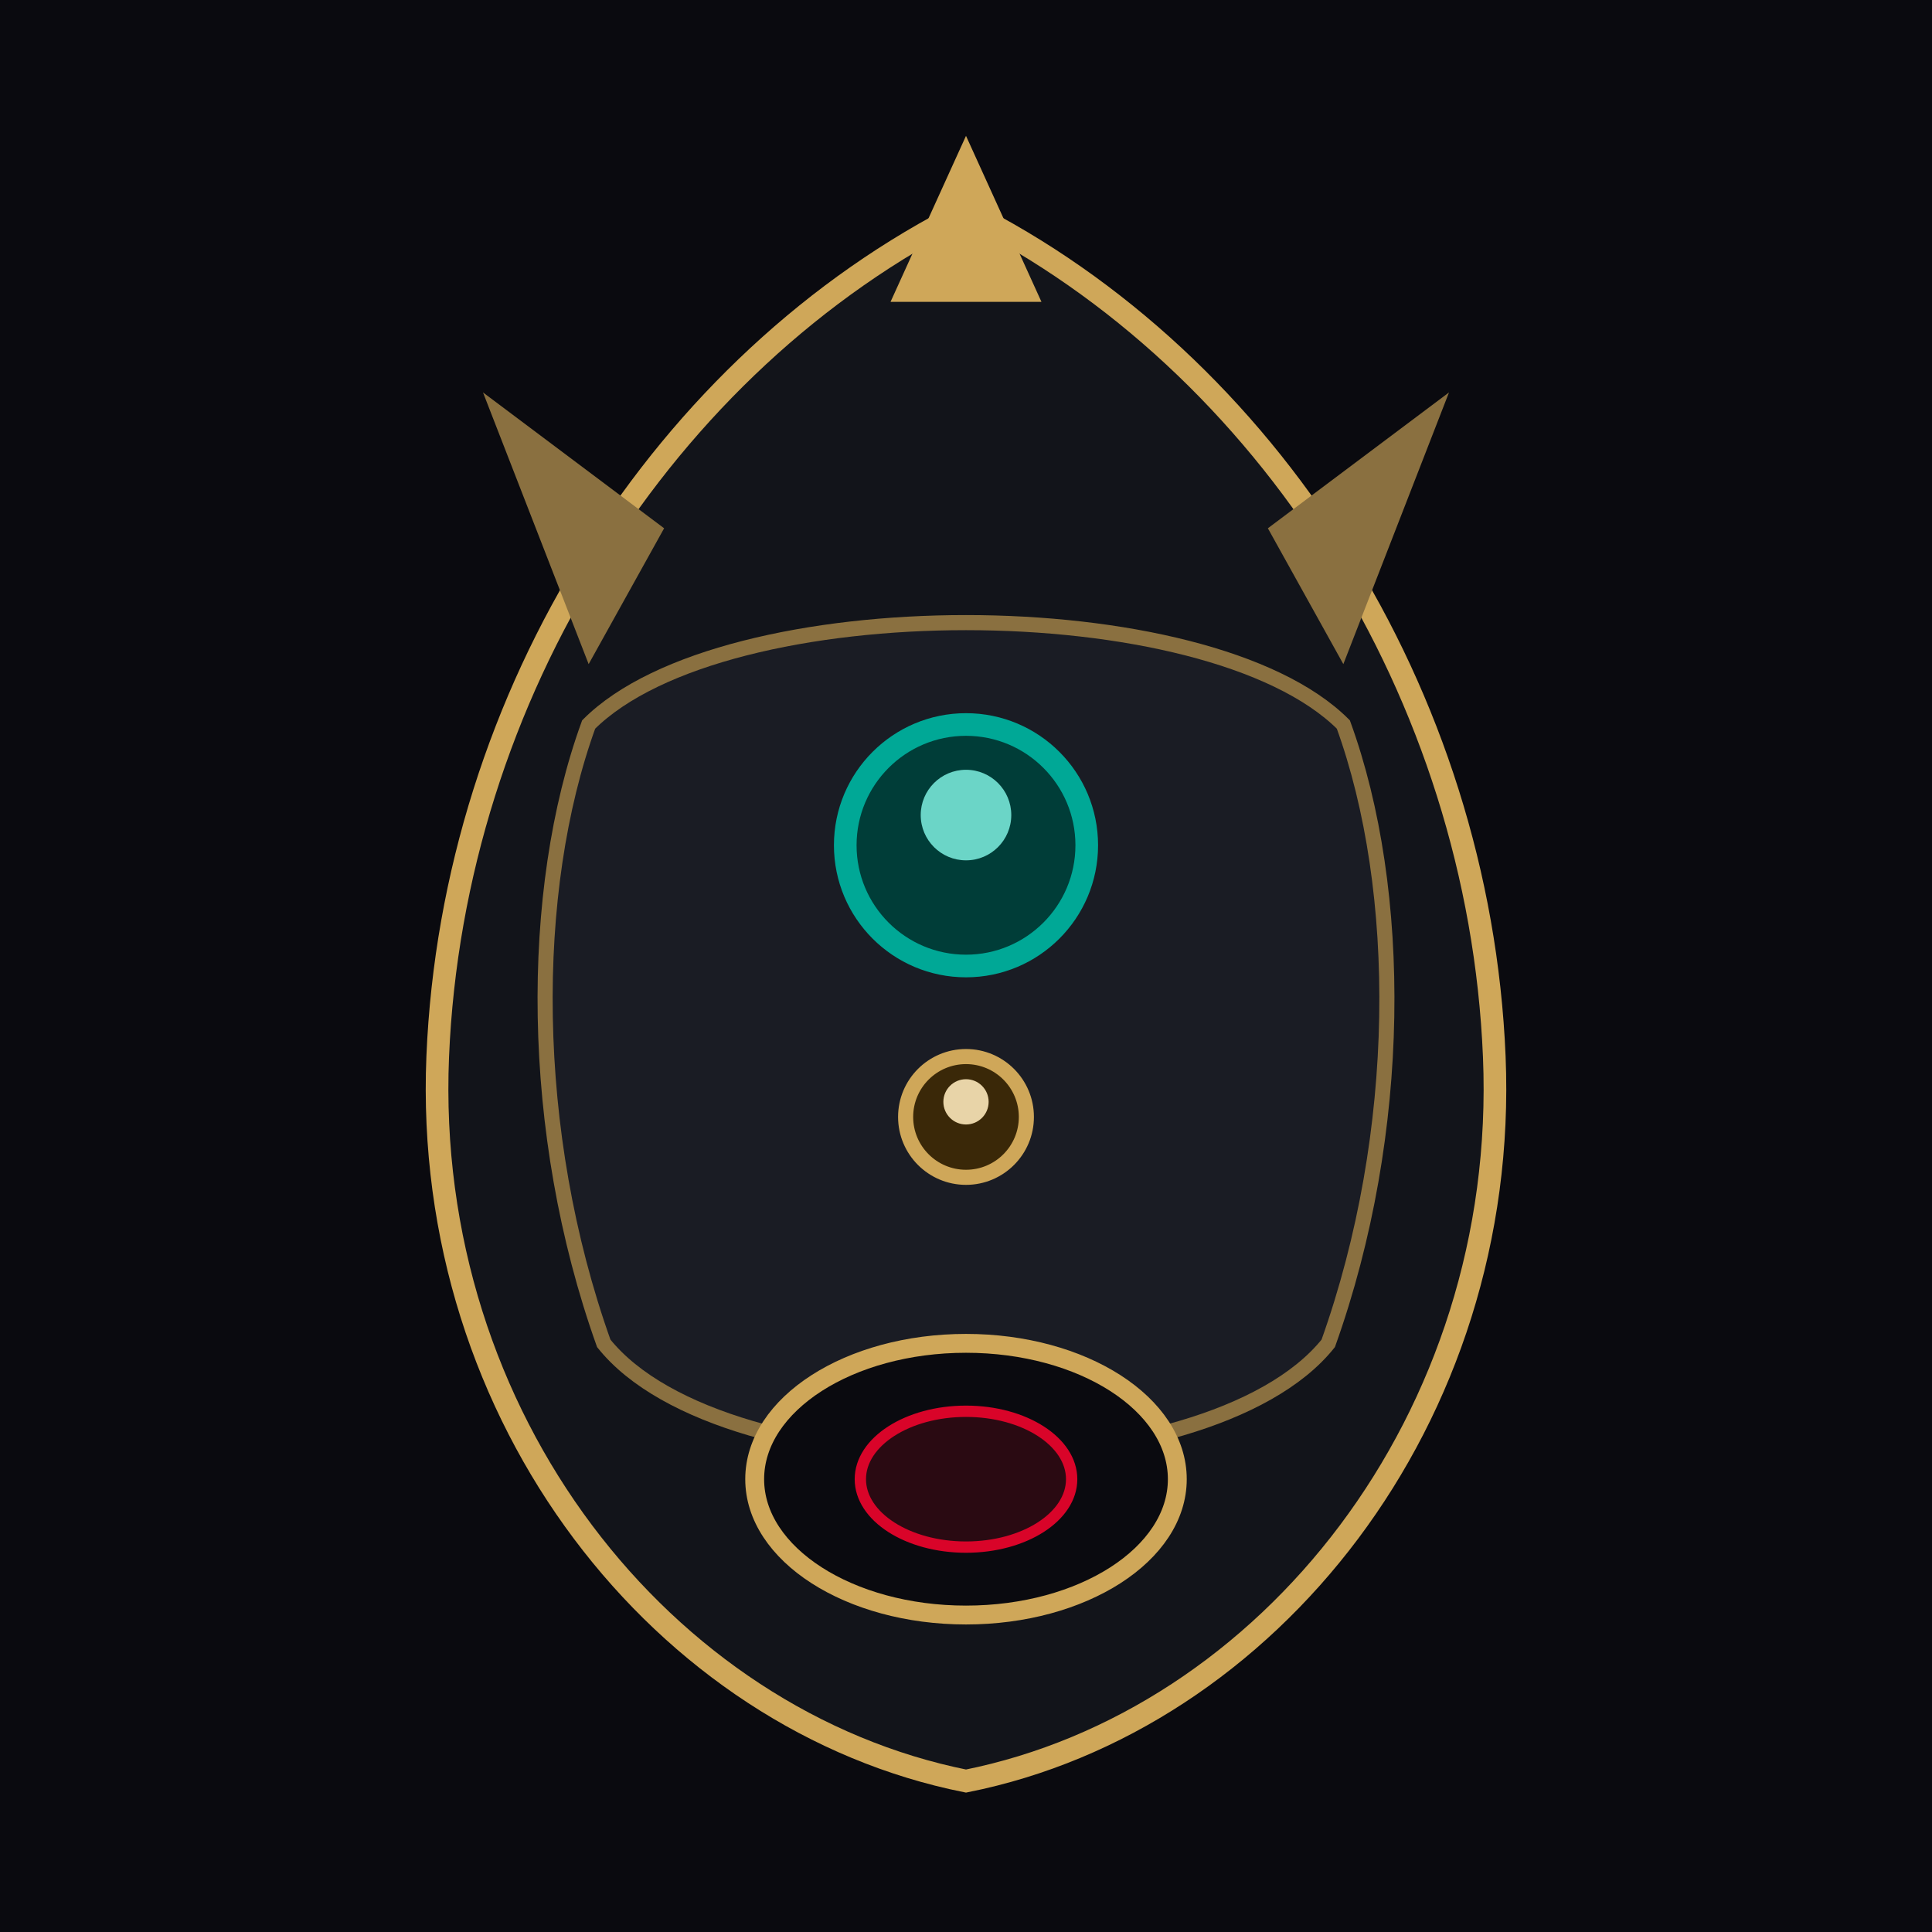
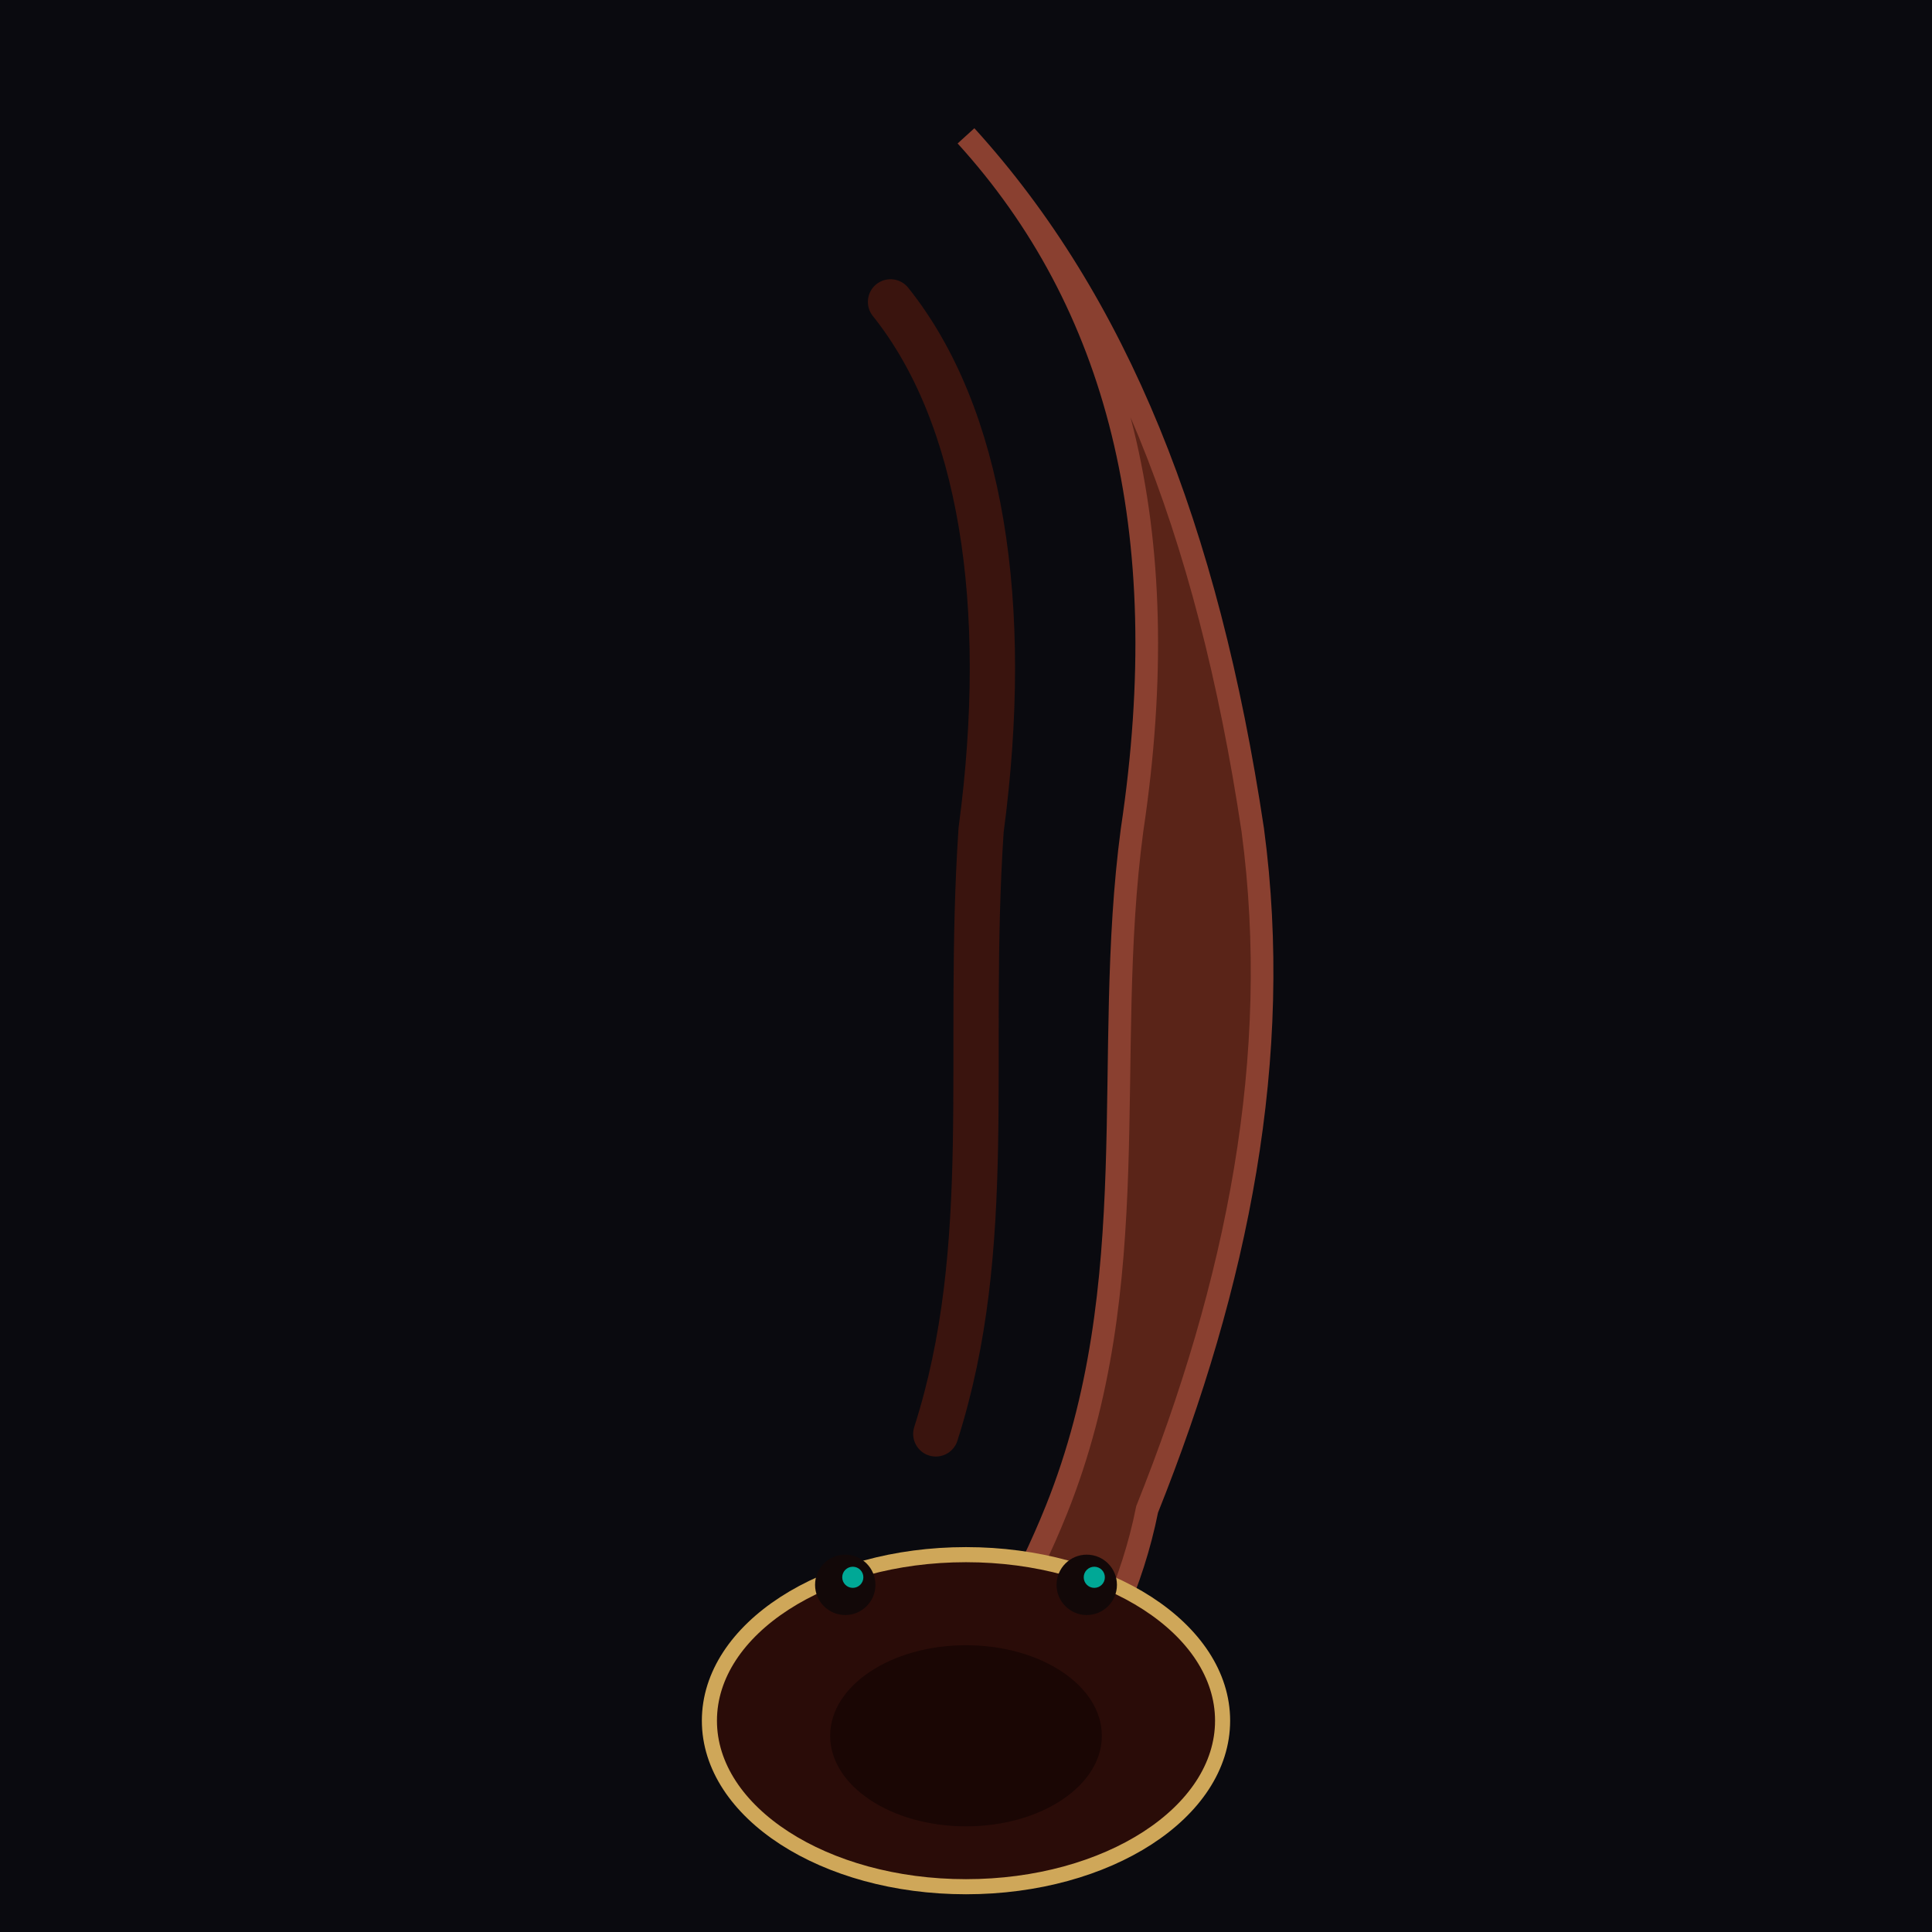
<svg xmlns="http://www.w3.org/2000/svg" width="256" height="256" viewBox="0 0 256 256" fill="none">
  <rect width="256" height="256" fill="#0a0a0f" />
-   <path d="M128 28 C168 48 196 92 198 140 C200 188 168 228 128 236 C88 228 56 188 58 140 C60 92 88 48 128 28 Z" fill="#12141a" stroke="#cfa759" stroke-width="3" />
-   <path d="M78 96 C96 78 160 78 178 96 C186 118 186 150 176 178 C160 198 96 198 80 178 C70 150 70 118 78 96 Z" fill="#1a1c24" stroke="#8a7040" stroke-width="2" />
-   <path d="M118 40 L128 18 L138 40" fill="#cfa759" />
-   <path d="M168 70 L192 52 L178 88" fill="#8a7040" />
-   <path d="M88 70 L64 52 L78 88" fill="#8a7040" />
-   <ellipse cx="128" cy="196" rx="28" ry="18" fill="#0a0a0f" stroke="#cfa759" stroke-width="2.5" />
-   <ellipse cx="128" cy="196" rx="14" ry="9" fill="#2a0a12" stroke="#d90429" stroke-width="1.5" />
-   <circle cx="128" cy="112" r="16" fill="#003d38" stroke="#00a896" stroke-width="3" />
-   <circle cx="128" cy="108" r="6" fill="#7ef0e0" fill-opacity="0.85" />
-   <circle cx="128" cy="148" r="8" fill="#3a2808" stroke="#cfa759" stroke-width="2" />
-   <circle cx="128" cy="146" r="3" fill="#e8d4a8" />
+   <path d="M128 18 C148 40 156 70 150 110 C146 140 152 170 140 200 C132 220 120 232 128 246 C136 232 148 220 152 200 C164 170 170 140 166 110 C160 70 148 40 128 18 Z" fill="#5a2418" stroke="#8a4030" stroke-width="3" />
+   <path d="M118 40 C130 55 134 80 130 110 C128 140 132 165 124 190" fill="none" stroke="#3a140e" stroke-width="6" stroke-linecap="round" />
+   <ellipse cx="128" cy="228" rx="34" ry="22" fill="#2a0c08" stroke="#cfa759" stroke-width="2" />
+   <ellipse cx="128" cy="230" rx="18" ry="12" fill="#1a0604" />
+   <circle cx="112" cy="210" r="4" fill="#120808" />
+   <circle cx="144" cy="210" r="4" fill="#120808" />
+   <circle cx="113" cy="209" r="1.4" fill="#00a896" />
+   <circle cx="145" cy="209" r="1.4" fill="#00a896" />
</svg>
